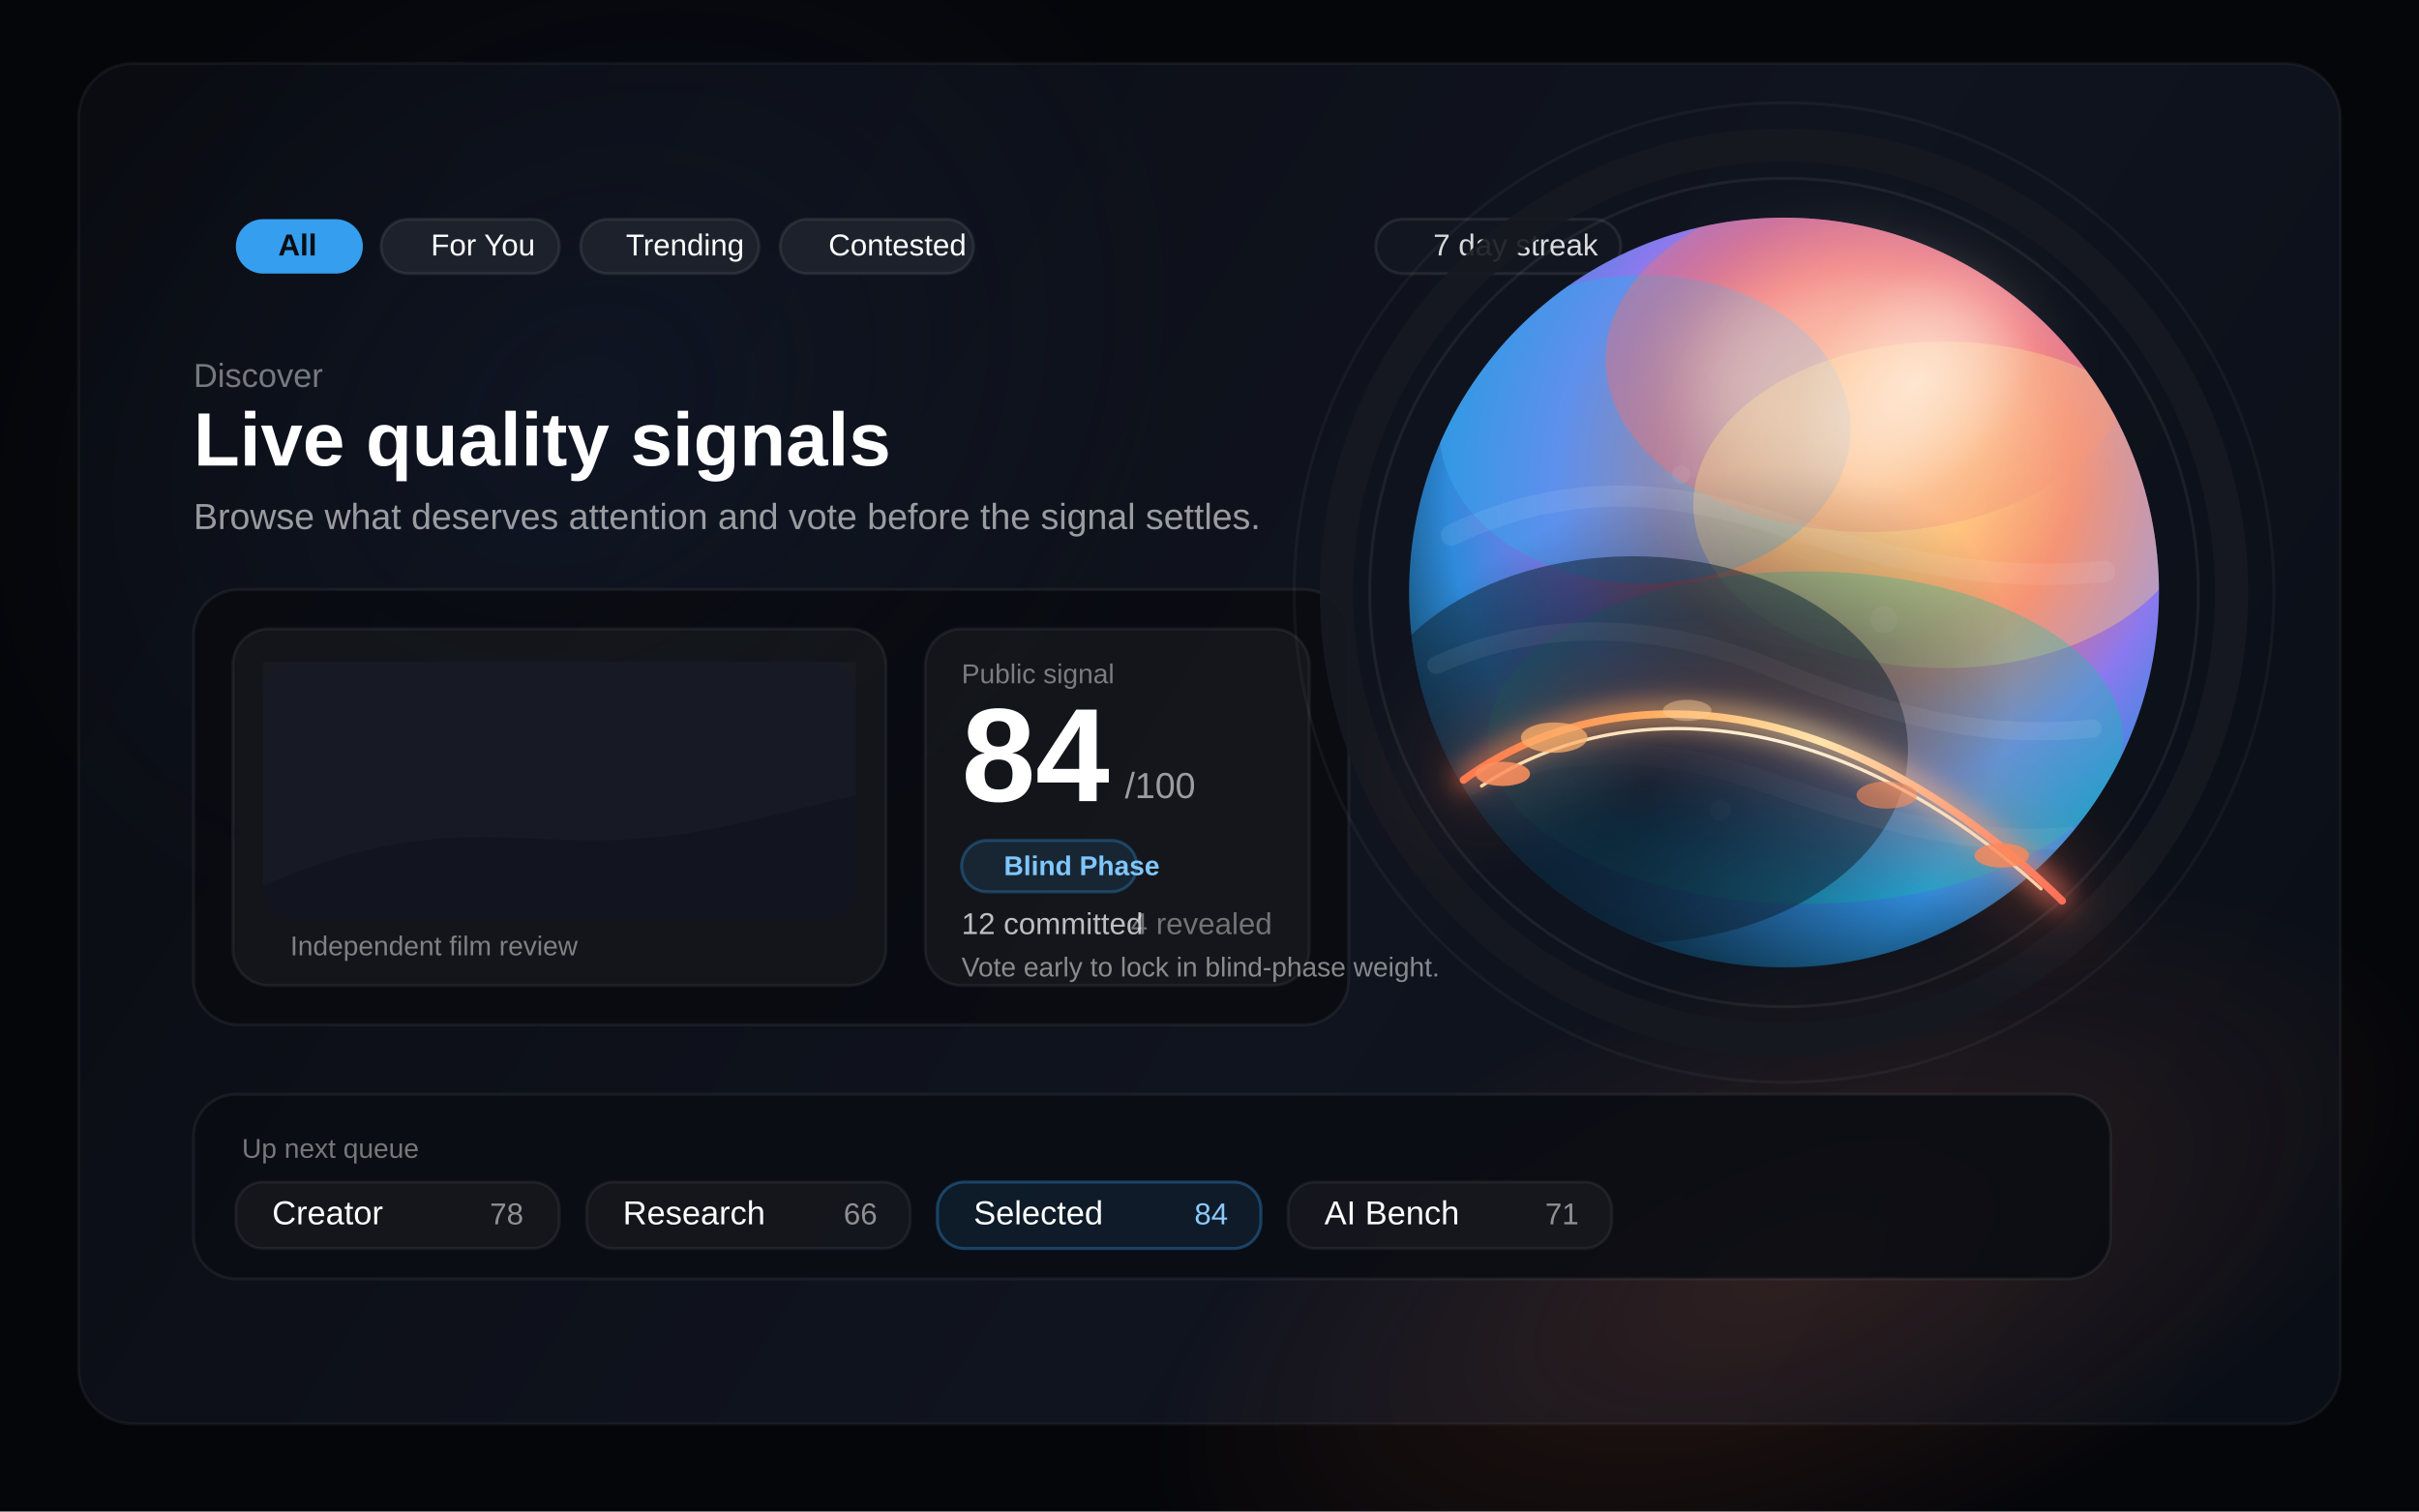
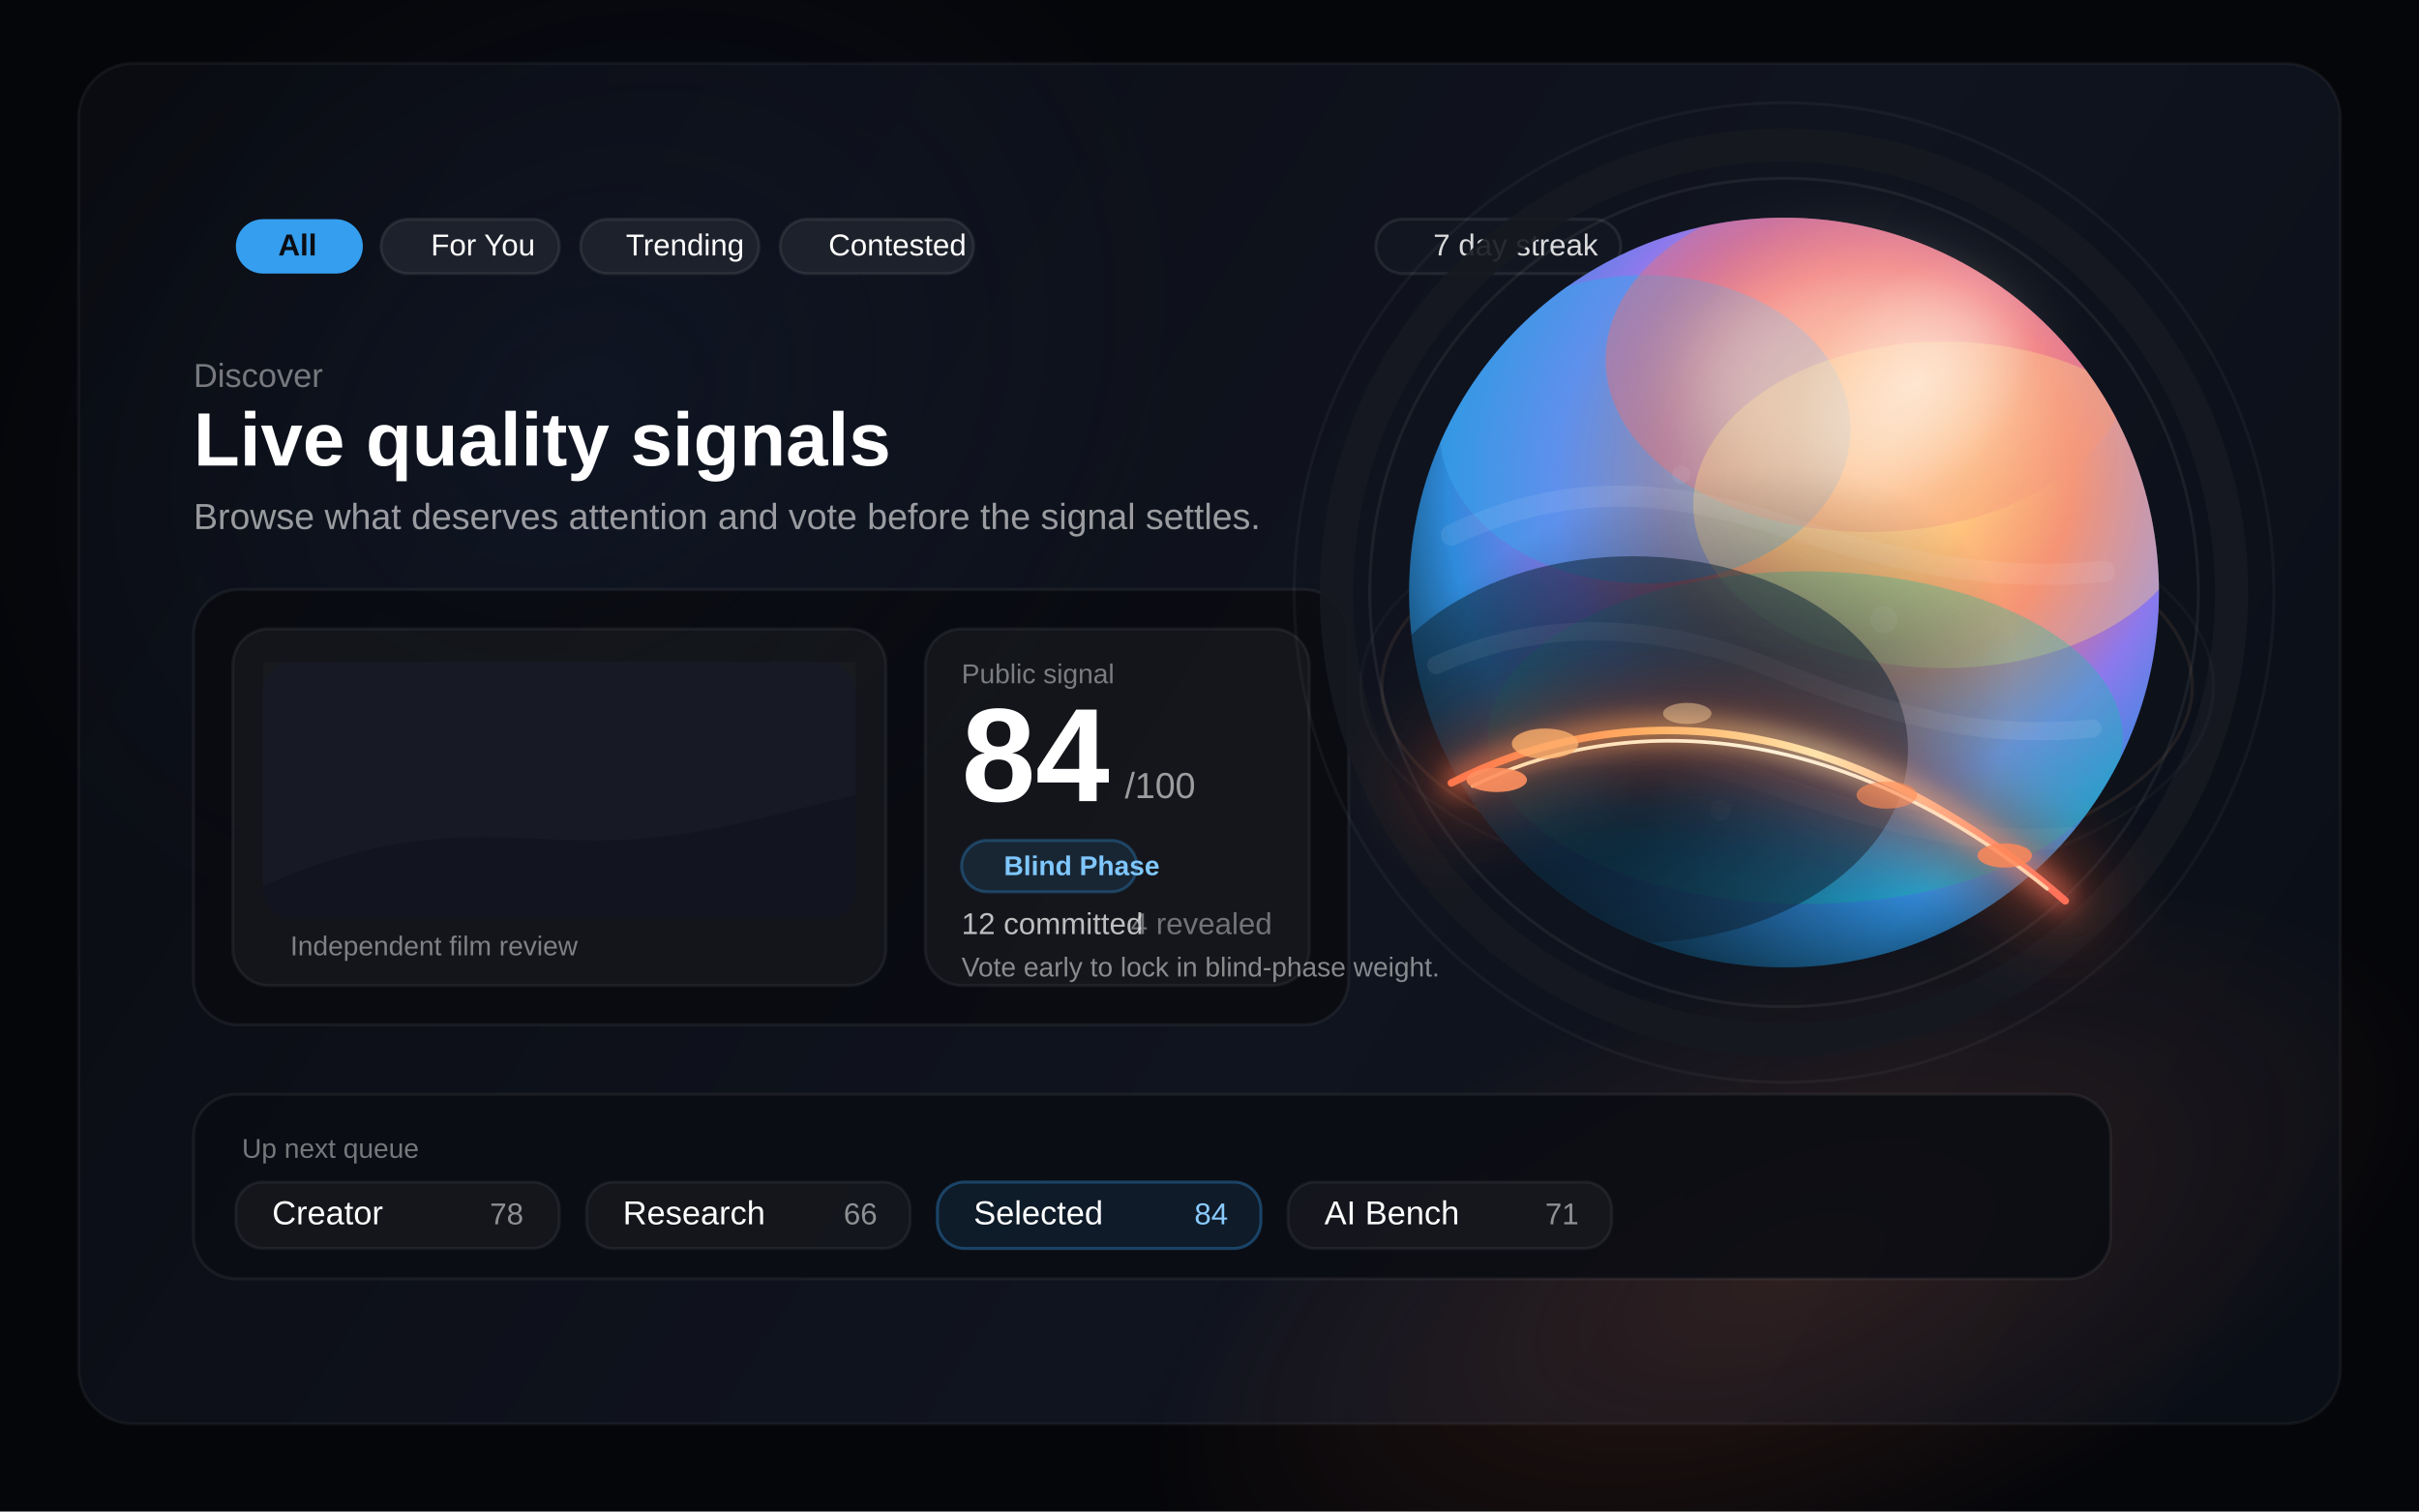
<svg xmlns="http://www.w3.org/2000/svg" width="1600" height="1000" viewBox="0 0 1600 1000" fill="none">
  <defs>
    <linearGradient id="discover-bg" x1="110" y1="72" x2="1492" y2="940" gradientUnits="userSpaceOnUse">
      <stop stop-color="#0A0C12" />
      <stop offset="0.58" stop-color="#10141F" />
      <stop offset="1" stop-color="#0A0E16" />
    </linearGradient>
    <radialGradient id="discover-left-glow" cx="0" cy="0" r="1" gradientUnits="userSpaceOnUse" gradientTransform="translate(384 268) rotate(57.37) scale(340 430)">
      <stop stop-color="#16233F" stop-opacity="0.3" />
      <stop offset="1" stop-color="#16233F" stop-opacity="0" />
    </radialGradient>
    <radialGradient id="discover-bottom-glow" cx="0" cy="0" r="1" gradientUnits="userSpaceOnUse" gradientTransform="translate(1182 840) rotate(158.683) scale(452 208)">
      <stop stop-color="#FF7A47" stop-opacity="0.14" />
      <stop offset="1" stop-color="#FF7A47" stop-opacity="0" />
    </radialGradient>
    <clipPath id="discover-planet-clip">
      <circle cx="1180" cy="392" r="248" />
    </clipPath>
    <radialGradient id="discover-planet-base" cx="0" cy="0" r="1" gradientUnits="userSpaceOnUse" gradientTransform="translate(1236 314) rotate(131.82) scale(362 352)">
      <stop stop-color="#FFD39A" />
      <stop offset="0.2" stop-color="#FFB06E" />
      <stop offset="0.38" stop-color="#EE6C72" />
      <stop offset="0.58" stop-color="#8B79EE" />
      <stop offset="0.78" stop-color="#2F8BDC" />
      <stop offset="1" stop-color="#062C39" />
    </radialGradient>
    <radialGradient id="discover-planet-shadow" cx="0" cy="0" r="1" gradientUnits="userSpaceOnUse" gradientTransform="translate(1088 520) rotate(-34.216) scale(268 180)">
      <stop stop-color="#091221" stop-opacity="0.82" />
      <stop offset="1" stop-color="#091221" stop-opacity="0" />
    </radialGradient>
    <radialGradient id="discover-rim-light" cx="0" cy="0" r="1" gradientUnits="userSpaceOnUse" gradientTransform="translate(1266 254) rotate(133.234) scale(208 142)">
      <stop stop-color="#FFFFFF" stop-opacity="0.55" />
      <stop offset="0.46" stop-color="#FFFFFF" stop-opacity="0.12" />
      <stop offset="1" stop-color="#FFFFFF" stop-opacity="0" />
    </radialGradient>
    <linearGradient id="discover-fire" x1="958" y1="488" x2="1362" y2="608" gradientUnits="userSpaceOnUse">
      <stop stop-color="#FF714A" />
      <stop offset="0.3" stop-color="#FFB063" />
      <stop offset="0.56" stop-color="#FFE3AB" />
      <stop offset="1" stop-color="#FF6E57" />
    </linearGradient>
    <linearGradient id="discover-fire-core" x1="970" y1="494" x2="1350" y2="602" gradientUnits="userSpaceOnUse">
      <stop stop-color="#FFD6A3" />
      <stop offset="0.5" stop-color="#FFF1D8" />
      <stop offset="1" stop-color="#FFCFA7" />
    </linearGradient>
    <filter id="discover-fire-blur" x="878" y="412" width="570" height="286" filterUnits="userSpaceOnUse" color-interpolation-filters="sRGB">
      <feGaussianBlur stdDeviation="28" />
    </filter>
    <filter id="discover-fire-soft" x="900" y="432" width="530" height="242" filterUnits="userSpaceOnUse" color-interpolation-filters="sRGB">
      <feGaussianBlur stdDeviation="9" />
    </filter>
+     <filter id="discover-smoke-blur" x="884" y="430" width="596" height="248" filterUnits="userSpaceOnUse" color-interpolation-filters="sRGB">
+       <feGaussianBlur stdDeviation="22" />
+     </filter>
    <filter id="discover-card-shadow" x="100" y="228" width="1132" height="640" filterUnits="userSpaceOnUse" color-interpolation-filters="sRGB">
      <feDropShadow dx="0" dy="22" stdDeviation="22" flood-color="#000000" flood-opacity="0.34" />
    </filter>
    <filter id="discover-highlight-blur" x="988" y="116" width="434" height="304" filterUnits="userSpaceOnUse" color-interpolation-filters="sRGB">
      <feGaussianBlur stdDeviation="24" />
    </filter>
  </defs>
  <rect width="1600" height="1000" fill="#05060A" />
  <rect x="52" y="42" width="1496" height="900" rx="36" fill="url(#discover-bg)" />
  <rect x="52" y="42" width="1496" height="900" rx="36" stroke="rgba(255,255,255,0.05)" stroke-width="2" />
  <rect width="1600" height="1000" fill="url(#discover-left-glow)" />
  <rect width="1600" height="1000" fill="url(#discover-bottom-glow)" />
  <g filter="url(#discover-card-shadow)">
    <rect x="124" y="124" width="988" height="78" rx="24" fill="rgba(10,12,18,0.9)" />
    <rect x="124" y="124" width="988" height="78" rx="24" stroke="rgba(255,255,255,0.06)" stroke-width="2" />
  </g>
  <g font-family="Arial, Helvetica, sans-serif">
    <rect x="156" y="145" width="84" height="36" rx="18" fill="#359EEE" />
    <text x="184" y="169" fill="#0B0D12" font-size="20" font-weight="700">All</text>
    <rect x="252" y="145" width="118" height="36" rx="18" fill="#1D212B" stroke="rgba(255,255,255,0.08)" stroke-width="2" />
    <text x="285" y="169" fill="white" font-size="20">For You</text>
    <rect x="384" y="145" width="118" height="36" rx="18" fill="#1D212B" stroke="rgba(255,255,255,0.08)" stroke-width="2" />
    <text x="414" y="169" fill="white" font-size="20">Trending</text>
    <rect x="516" y="145" width="128" height="36" rx="18" fill="#1D212B" stroke="rgba(255,255,255,0.08)" stroke-width="2" />
    <text x="548" y="169" fill="white" font-size="20">Contested</text>
    <rect x="910" y="145" width="162" height="36" rx="18" fill="#121620" stroke="rgba(255,255,255,0.08)" stroke-width="2" />
    <text x="948" y="169" fill="rgba(255,255,255,0.84)" font-size="20">7 day streak</text>
  </g>
  <text x="128" y="256" fill="rgba(255,255,255,0.44)" font-size="22" font-family="Arial, Helvetica, sans-serif">Discover</text>
  <text x="128" y="308" fill="white" font-size="50" font-weight="700" font-family="Arial, Helvetica, sans-serif">Live quality signals</text>
  <text x="128" y="350" fill="rgba(255,255,255,0.58)" font-size="24" font-family="Arial, Helvetica, sans-serif">Browse what deserves attention and vote before the signal settles.</text>
  <rect x="128" y="390" width="764" height="288" rx="30" fill="rgba(8,10,15,0.76)" stroke="rgba(255,255,255,0.06)" stroke-width="2" />
  <rect x="154" y="416" width="432" height="236" rx="24" fill="rgba(255,255,255,0.04)" stroke="rgba(255,255,255,0.06)" stroke-width="2" />
  <rect x="174" y="438" width="392" height="170" rx="20" fill="#121520" />
  <path d="M174 438H566V526C506 540 458 556 394 556C328 556 274 542 174 586V438Z" fill="rgba(255,255,255,0.02)" />
  <text x="192" y="632" fill="rgba(255,255,255,0.46)" font-size="18" font-family="Arial, Helvetica, sans-serif">Independent film review</text>
  <rect x="612" y="416" width="254" height="236" rx="24" fill="rgba(255,255,255,0.04)" stroke="rgba(255,255,255,0.06)" stroke-width="2" />
  <text x="636" y="452" fill="rgba(255,255,255,0.44)" font-size="18" font-family="Arial, Helvetica, sans-serif">Public signal</text>
  <text x="636" y="530" fill="white" font-size="88" font-weight="700" font-family="Arial, Helvetica, sans-serif">84</text>
  <text x="744" y="528" fill="rgba(255,255,255,0.58)" font-size="24" font-family="Arial, Helvetica, sans-serif">/100</text>
  <rect x="636" y="556" width="116" height="34" rx="17" fill="rgba(53,158,238,0.12)" stroke="rgba(53,158,238,0.3)" stroke-width="2" />
  <text x="664" y="579" fill="#7FC7FF" font-size="18" font-weight="700" font-family="Arial, Helvetica, sans-serif">Blind Phase</text>
  <text x="636" y="618" fill="rgba(255,255,255,0.72)" font-size="20" font-family="Arial, Helvetica, sans-serif">12 committed</text>
  <text x="748" y="618" fill="rgba(255,255,255,0.4)" font-size="20" font-family="Arial, Helvetica, sans-serif">4 revealed</text>
  <text x="636" y="646" fill="rgba(255,255,255,0.5)" font-size="18" font-family="Arial, Helvetica, sans-serif">Vote early to lock in blind-phase weight.</text>
  <circle cx="1180" cy="392" r="324" stroke="rgba(255,255,255,0.04)" stroke-width="2" />
  <circle cx="1180" cy="392" r="274" stroke="rgba(255,255,255,0.06)" stroke-width="2" />
  <circle cx="1180" cy="392" r="296" stroke="rgba(23,25,33,0.9)" stroke-width="22" />
+   <ellipse cx="1182" cy="454" rx="268" ry="126" fill="none" stroke="rgba(255,182,126,0.085)" stroke-width="2.2" />
+   <ellipse cx="1182" cy="454" rx="282" ry="138" fill="none" stroke="rgba(255,255,255,0.03)" stroke-width="2" />
  <circle cx="1180" cy="392" r="248" fill="url(#discover-planet-base)" />
  <g clip-path="url(#discover-planet-clip)">
    <ellipse cx="1088" cy="284" rx="136" ry="102" fill="#3CA2EB" fill-opacity="0.56" />
    <ellipse cx="1236" cy="238" rx="174" ry="114" fill="#F16E71" fill-opacity="0.42" />
    <ellipse cx="1286" cy="334" rx="166" ry="108" fill="#FFD27A" fill-opacity="0.38" />
    <ellipse cx="1194" cy="488" rx="210" ry="110" fill="#08C8A2" fill-opacity="0.32" />
    <ellipse cx="1080" cy="496" rx="182" ry="128" fill="#10273A" fill-opacity="0.54" />
    <path d="M960 354C1036 318 1102 324 1174 346C1242 368 1312 386 1392 378" stroke="#FFFFFF" stroke-opacity="0.08" stroke-width="14" stroke-linecap="round" />
    <path d="M950 440C1022 408 1098 412 1172 442C1242 470 1304 490 1384 482" stroke="#FFFFFF" stroke-opacity="0.08" stroke-width="12" stroke-linecap="round" />
    <path d="M970 520C1030 492 1096 492 1170 518C1244 544 1308 560 1370 554" stroke="#FFFFFF" stroke-opacity="0.06" stroke-width="14" stroke-linecap="round" />
    <circle cx="1246" cy="410" r="9" fill="rgba(255,255,255,0.08)" />
    <circle cx="1138" cy="536" r="7" fill="rgba(255,255,255,0.06)" />
    <circle cx="1112" cy="314" r="6" fill="rgba(255,255,255,0.06)" />
  </g>
  <circle cx="1180" cy="392" r="248" fill="url(#discover-planet-shadow)" />
  <g filter="url(#discover-highlight-blur)">
    <ellipse cx="1224" cy="248" rx="112" ry="74" fill="#FFF2D8" fill-opacity="0.38" />
  </g>
  <circle cx="1180" cy="392" r="248" fill="url(#discover-rim-light)" />
+   <g filter="url(#discover-smoke-blur)">
+     <path d="M956 520C1060 468 1208 462 1368 596" stroke="#6D2615" stroke-opacity="0.5" stroke-width="38" stroke-linecap="round" />
+   </g>
  <g filter="url(#discover-fire-blur)">
-     <path d="M972 514C1060 450 1208 446 1360 596" stroke="#FF7648" stroke-opacity="0.42" stroke-width="28" stroke-linecap="round" />
+     <path d="M960 518C1062 466 1208 458 1366 596" stroke="#FF7648" stroke-opacity="0.42" stroke-width="28" stroke-linecap="round" />
  </g>
  <g filter="url(#discover-fire-soft)">
-     <path d="M968 516C1058 450 1210 446 1364 596" stroke="url(#discover-fire)" stroke-width="10" stroke-linecap="round" />
+     <path d="M960 518C1062 466 1208 458 1366 596" stroke="url(#discover-fire)" stroke-width="10" stroke-linecap="round" />
  </g>
-   <path d="M968 516C1058 450 1210 446 1364 596" stroke="url(#discover-fire)" stroke-width="5" stroke-linecap="round" />
-   <path d="M980 520C1066 462 1208 460 1350 588" stroke="url(#discover-fire-core)" stroke-width="2.2" stroke-linecap="round" />
-   <ellipse cx="994" cy="512" rx="18" ry="8" fill="#FF9060" fill-opacity="0.86" />
-   <ellipse cx="1028" cy="488" rx="22" ry="10" fill="#FFB26D" fill-opacity="0.72" />
-   <ellipse cx="1116" cy="470" rx="16" ry="7" fill="#FFD09A" fill-opacity="0.42" />
-   <ellipse cx="1248" cy="526" rx="20" ry="9" fill="#FF8D58" fill-opacity="0.58" />
-   <ellipse cx="1324" cy="566" rx="18" ry="8" fill="#FF8858" fill-opacity="0.78" />
+   <path d="M960 518C1062 466 1208 458 1366 596" stroke="url(#discover-fire)" stroke-width="5" stroke-linecap="round" />
+   <path d="M974 520C1066 474 1208 470 1354 588" stroke="url(#discover-fire-core)" stroke-width="2.4" stroke-linecap="round" />
+   <ellipse cx="990" cy="516" rx="20" ry="8" fill="#FF9060" fill-opacity="0.9" />
+   <ellipse cx="1022" cy="492" rx="22" ry="10" fill="#FFB26D" fill-opacity="0.76" />
+   <ellipse cx="1116" cy="472" rx="16" ry="7" fill="#FFD09A" fill-opacity="0.46" />
+   <ellipse cx="1248" cy="526" rx="20" ry="9" fill="#FF8D58" fill-opacity="0.62" />
+   <ellipse cx="1326" cy="566" rx="18" ry="8" fill="#FF8858" fill-opacity="0.82" />
  <rect x="128" y="724" width="1268" height="122" rx="28" fill="rgba(10,12,18,0.84)" stroke="rgba(255,255,255,0.06)" stroke-width="2" />
  <text x="160" y="766" fill="rgba(255,255,255,0.44)" font-size="18" font-family="Arial, Helvetica, sans-serif">Up next queue</text>
  <g font-family="Arial, Helvetica, sans-serif">
    <rect x="156" y="782" width="214" height="44" rx="18" fill="rgba(255,255,255,0.04)" stroke="rgba(255,255,255,0.06)" stroke-width="2" />
    <text x="180" y="810" fill="white" font-size="22">Creator</text>
    <text x="324" y="810" fill="rgba(255,255,255,0.52)" font-size="20">78</text>
    <rect x="388" y="782" width="214" height="44" rx="18" fill="rgba(255,255,255,0.04)" stroke="rgba(255,255,255,0.06)" stroke-width="2" />
    <text x="412" y="810" fill="white" font-size="22">Research</text>
    <text x="558" y="810" fill="rgba(255,255,255,0.52)" font-size="20">66</text>
    <rect x="620" y="782" width="214" height="44" rx="18" fill="rgba(53,158,238,0.1)" stroke="rgba(53,158,238,0.34)" stroke-width="2" />
    <text x="644" y="810" fill="white" font-size="22">Selected</text>
    <text x="790" y="810" fill="#8ACBFF" font-size="20">84</text>
    <rect x="852" y="782" width="214" height="44" rx="18" fill="rgba(255,255,255,0.04)" stroke="rgba(255,255,255,0.06)" stroke-width="2" />
    <text x="876" y="810" fill="white" font-size="22">AI Bench</text>
    <text x="1022" y="810" fill="rgba(255,255,255,0.52)" font-size="20">71</text>
  </g>
</svg>
